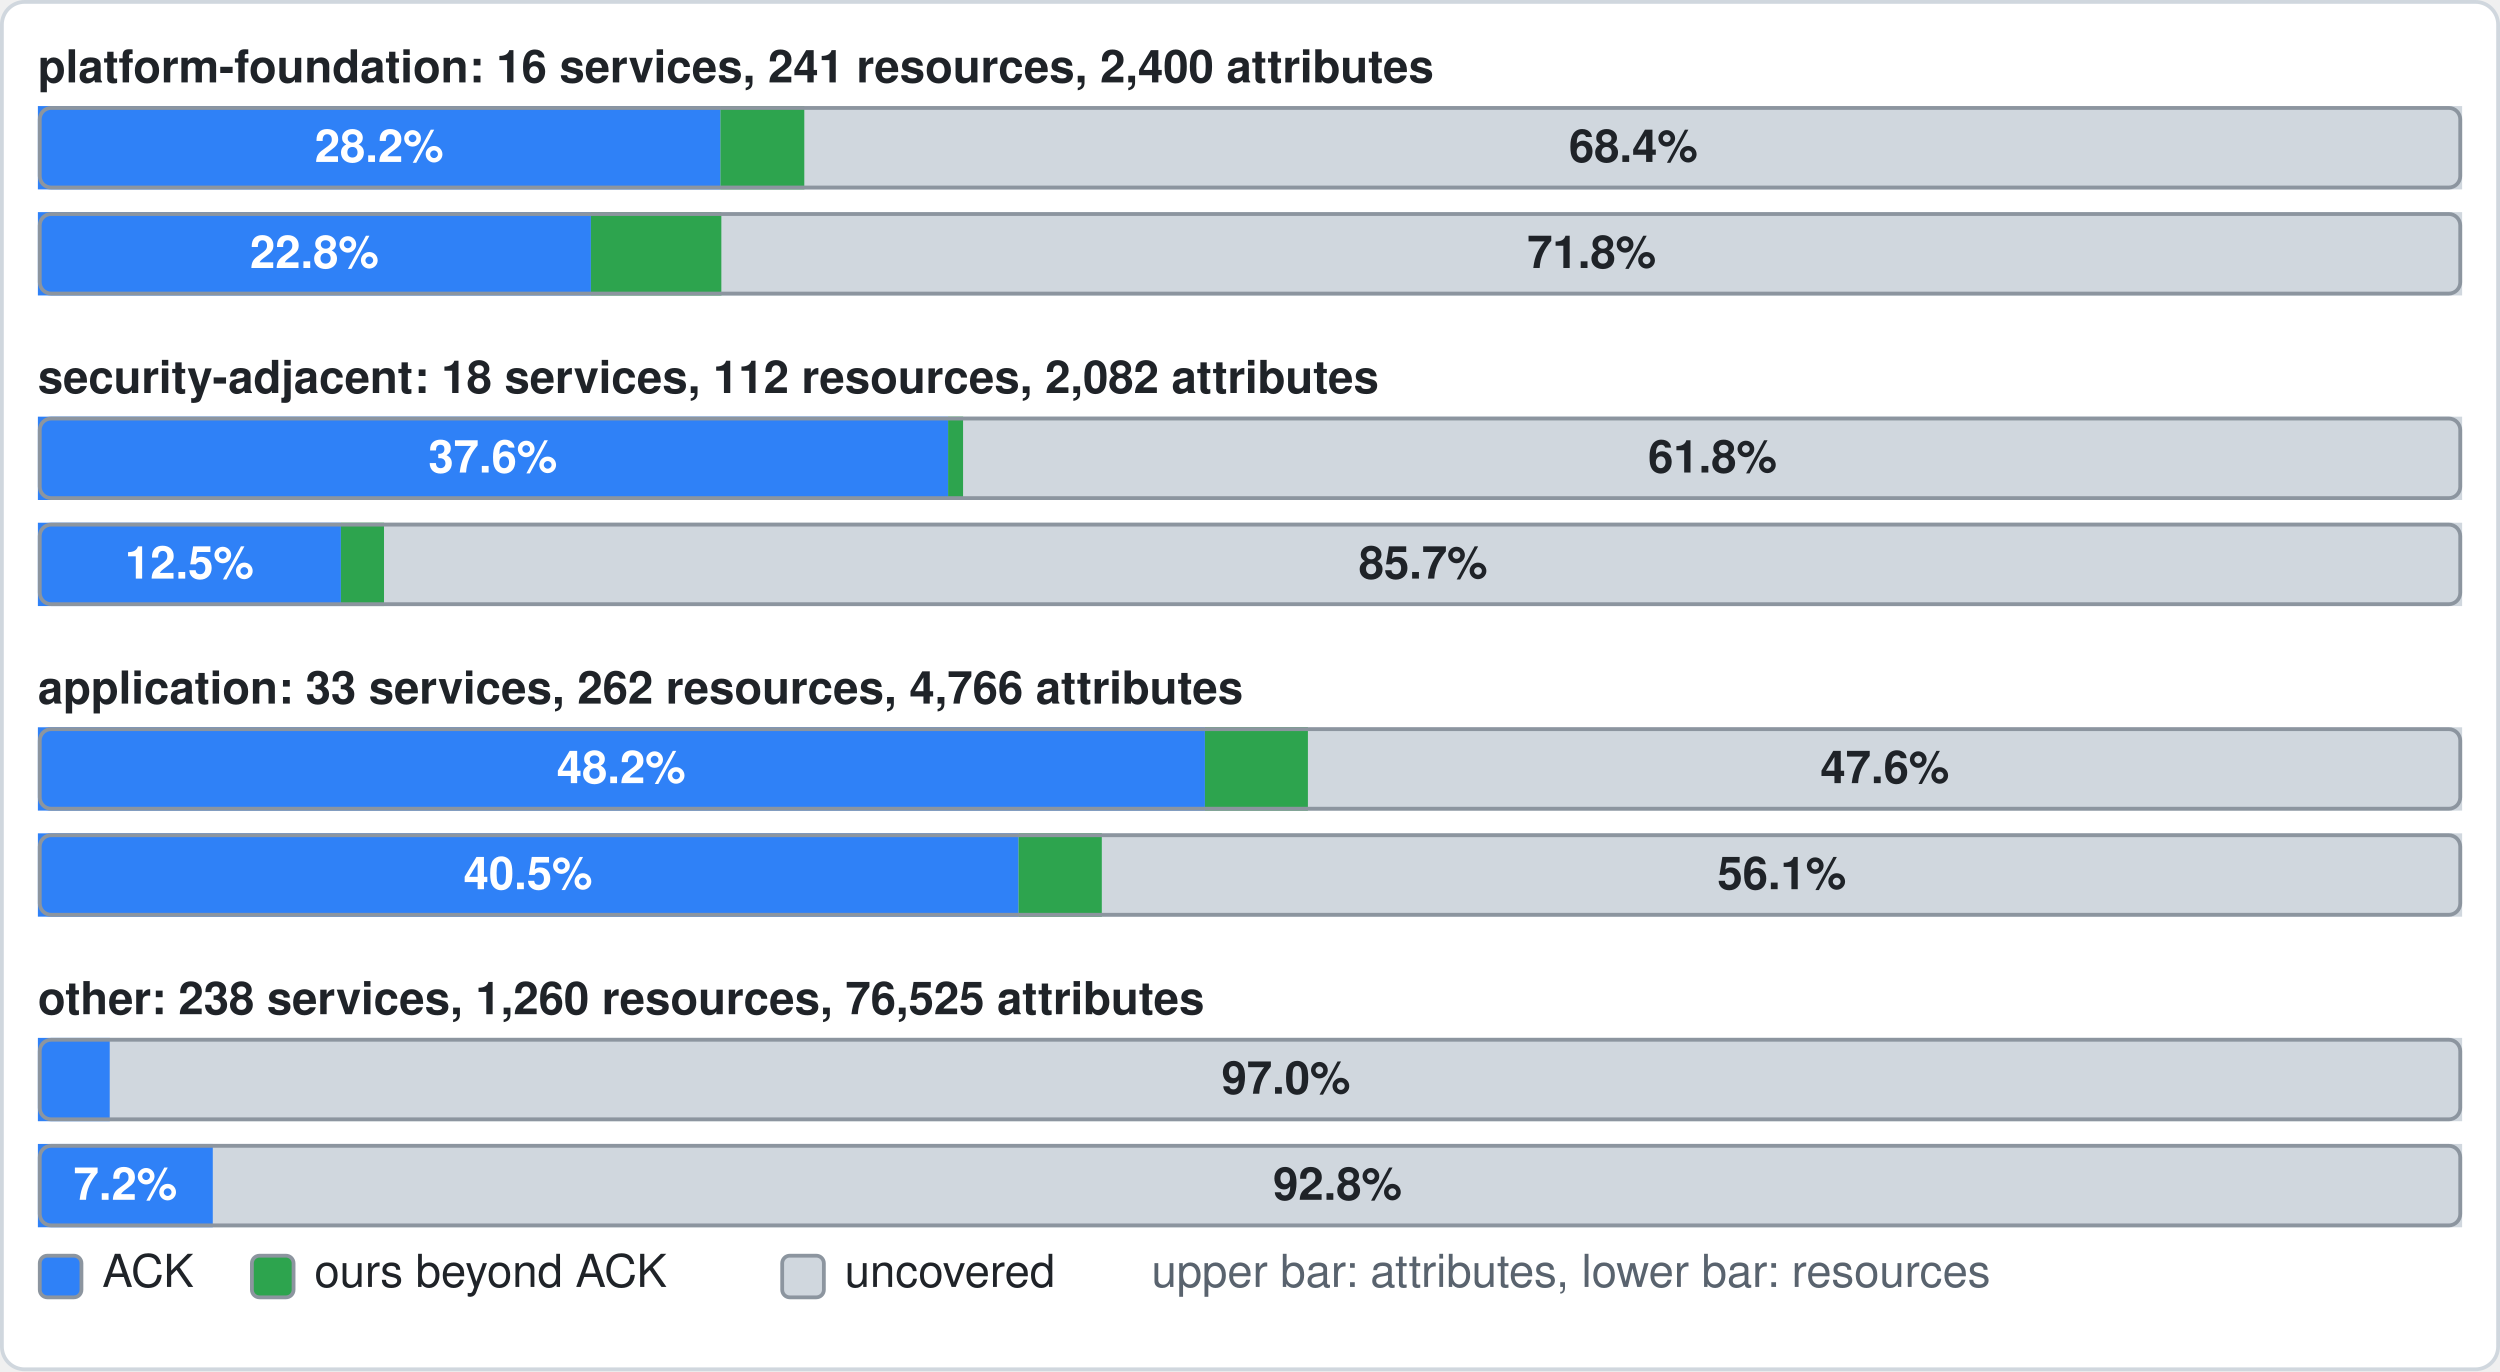
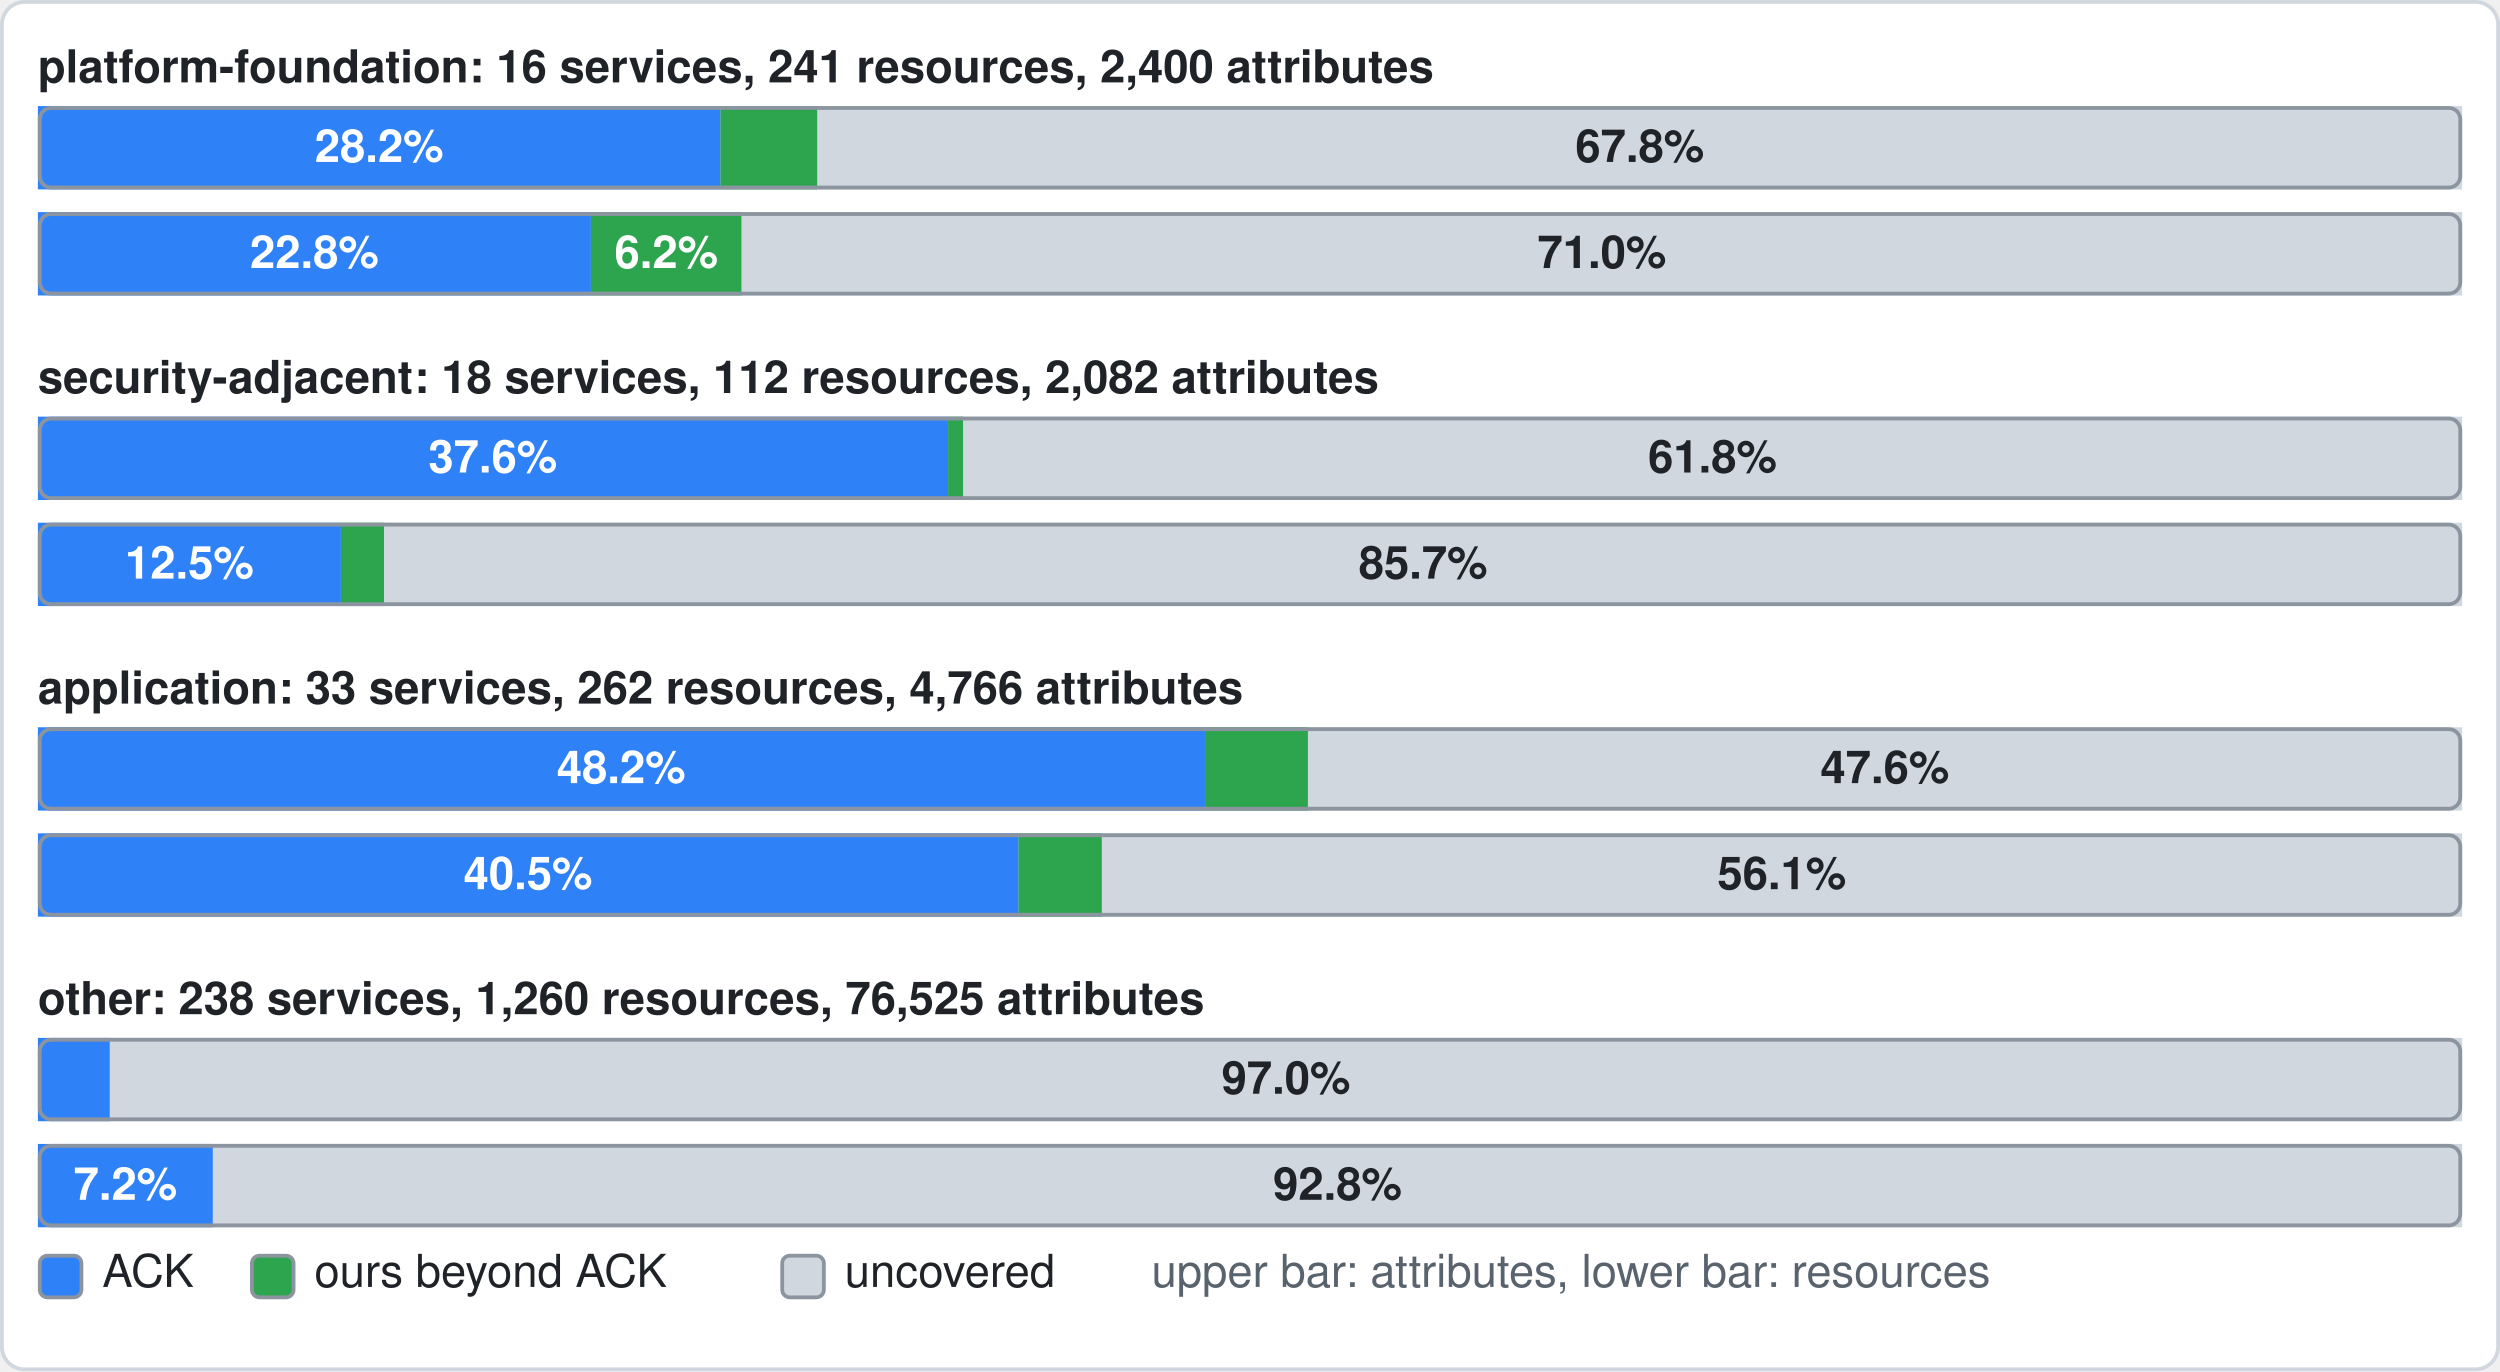
- <svg xmlns="http://www.w3.org/2000/svg" width="660" height="362" viewBox="0 0 660 362" role="img" aria-label="platform-foundation: attributes official 28.2%, ours beyond 3.5%, uncovered 68.4%; resources official 22.8%, ours beyond 5.4%, uncovered 71.8%. security-adjacent: attributes official 37.6%, ours beyond 0.6%, uncovered 61.8%; resources official 12.5%, ours beyond 1.8%, uncovered 85.7%. application: attributes official 48.2%, ours beyond 4.2%, uncovered 47.6%; resources official 40.5%, ours beyond 3.4%, uncovered 56.1%. other: attributes official 3.0%, ours beyond 0.0%, uncovered 97.0%; resources official 7.2%, ours beyond 0.0%, uncovered 92.8%">
+ <svg xmlns="http://www.w3.org/2000/svg" width="660" height="362" viewBox="0 0 660 362" role="img" aria-label="platform-foundation: attributes official 28.2%, ours beyond 4.0%, uncovered 67.8%; resources official 22.8%, ours beyond 6.2%, uncovered 71.0%. security-adjacent: attributes official 37.6%, ours beyond 0.6%, uncovered 61.8%; resources official 12.5%, ours beyond 1.8%, uncovered 85.7%. application: attributes official 48.2%, ours beyond 4.2%, uncovered 47.6%; resources official 40.5%, ours beyond 3.4%, uncovered 56.1%. other: attributes official 3.0%, ours beyond 0.0%, uncovered 97.0%; resources official 7.2%, ours beyond 0.0%, uncovered 92.8%">
  <rect x="0.5" y="0.5" width="659" height="361" rx="6" fill="#ffffff" stroke="#d0d7de" />
  <text x="10" y="19" font-family="-apple-system,BlinkMacSystemFont,'Segoe UI',Helvetica,Arial,sans-serif" font-size="12" font-weight="600" fill="#1f2328" dominant-baseline="central">platform-foundation: 16 services, 241 resources, 2,400 attributes</text>
  <rect x="10" y="28" width="640" height="22" rx="3" fill="#d0d7de" />
  <rect x="10" y="28" width="180.2" height="22" fill="#2f81f7" />
  <text x="100.1" y="40" font-family="-apple-system,BlinkMacSystemFont,'Segoe UI',Helvetica,Arial,sans-serif" font-size="12" font-weight="600" fill="#ffffff" text-anchor="middle" dominant-baseline="central">28.2%</text>
-   <rect x="190.2" y="28" width="22.2" height="22" fill="#2da44e" />
-   <rect x="212.4" y="28" width="437.6" height="22" fill="#d0d7de" />
-   <text x="431.2" y="40" font-family="-apple-system,BlinkMacSystemFont,'Segoe UI',Helvetica,Arial,sans-serif" font-size="12" font-weight="600" fill="#1f2328" text-anchor="middle" dominant-baseline="central">68.4%</text>
+   <rect x="190.2" y="28" width="25.6" height="22" fill="#2da44e" />
+   <rect x="215.8" y="28" width="434.2" height="22" fill="#d0d7de" />
+   <text x="432.9" y="40" font-family="-apple-system,BlinkMacSystemFont,'Segoe UI',Helvetica,Arial,sans-serif" font-size="12" font-weight="600" fill="#1f2328" text-anchor="middle" dominant-baseline="central">67.8%</text>
  <rect x="10.5" y="28.5" width="639" height="21" rx="3" fill="none" stroke="#8c959f" />
  <rect x="10" y="56" width="640" height="22" rx="3" fill="#d0d7de" />
  <rect x="10" y="56" width="146" height="22" fill="#2f81f7" />
  <text x="83" y="68" font-family="-apple-system,BlinkMacSystemFont,'Segoe UI',Helvetica,Arial,sans-serif" font-size="12" font-weight="600" fill="#ffffff" text-anchor="middle" dominant-baseline="central">22.8%</text>
-   <rect x="156" y="56" width="34.5" height="22" fill="#2da44e" />
-   <rect x="190.5" y="56" width="459.5" height="22" fill="#d0d7de" />
-   <text x="420.2" y="68" font-family="-apple-system,BlinkMacSystemFont,'Segoe UI',Helvetica,Arial,sans-serif" font-size="12" font-weight="600" fill="#1f2328" text-anchor="middle" dominant-baseline="central">71.8%</text>
+   <rect x="156" y="56" width="39.8" height="22" fill="#2da44e" />
+   <text x="175.9" y="68" font-family="-apple-system,BlinkMacSystemFont,'Segoe UI',Helvetica,Arial,sans-serif" font-size="12" font-weight="600" fill="#ffffff" text-anchor="middle" dominant-baseline="central">6.2%</text>
+   <rect x="195.8" y="56" width="454.2" height="22" fill="#d0d7de" />
+   <text x="422.9" y="68" font-family="-apple-system,BlinkMacSystemFont,'Segoe UI',Helvetica,Arial,sans-serif" font-size="12" font-weight="600" fill="#1f2328" text-anchor="middle" dominant-baseline="central">71.0%</text>
  <rect x="10.5" y="56.5" width="639" height="21" rx="3" fill="none" stroke="#8c959f" />
  <text x="10" y="101" font-family="-apple-system,BlinkMacSystemFont,'Segoe UI',Helvetica,Arial,sans-serif" font-size="12" font-weight="600" fill="#1f2328" dominant-baseline="central">security-adjacent: 18 services, 112 resources, 2,082 attributes</text>
  <rect x="10" y="110" width="640" height="22" rx="3" fill="#d0d7de" />
  <rect x="10" y="110" width="240.3" height="22" fill="#2f81f7" />
  <text x="130.1" y="122" font-family="-apple-system,BlinkMacSystemFont,'Segoe UI',Helvetica,Arial,sans-serif" font-size="12" font-weight="600" fill="#ffffff" text-anchor="middle" dominant-baseline="central">37.6%</text>
  <rect x="250.3" y="110" width="4" height="22" fill="#2da44e" />
  <rect x="254.3" y="110" width="395.7" height="22" fill="#d0d7de" />
  <text x="452.1" y="122" font-family="-apple-system,BlinkMacSystemFont,'Segoe UI',Helvetica,Arial,sans-serif" font-size="12" font-weight="600" fill="#1f2328" text-anchor="middle" dominant-baseline="central">61.8%</text>
  <rect x="10.5" y="110.5" width="639" height="21" rx="3" fill="none" stroke="#8c959f" />
  <rect x="10" y="138" width="640" height="22" rx="3" fill="#d0d7de" />
  <rect x="10" y="138" width="80" height="22" fill="#2f81f7" />
  <text x="50" y="150" font-family="-apple-system,BlinkMacSystemFont,'Segoe UI',Helvetica,Arial,sans-serif" font-size="12" font-weight="600" fill="#ffffff" text-anchor="middle" dominant-baseline="central">12.5%</text>
  <rect x="90" y="138" width="11.4" height="22" fill="#2da44e" />
  <rect x="101.4" y="138" width="548.6" height="22" fill="#d0d7de" />
  <text x="375.7" y="150" font-family="-apple-system,BlinkMacSystemFont,'Segoe UI',Helvetica,Arial,sans-serif" font-size="12" font-weight="600" fill="#1f2328" text-anchor="middle" dominant-baseline="central">85.7%</text>
  <rect x="10.5" y="138.5" width="639" height="21" rx="3" fill="none" stroke="#8c959f" />
  <text x="10" y="183" font-family="-apple-system,BlinkMacSystemFont,'Segoe UI',Helvetica,Arial,sans-serif" font-size="12" font-weight="600" fill="#1f2328" dominant-baseline="central">application: 33 services, 262 resources, 4,766 attributes</text>
  <rect x="10" y="192" width="640" height="22" rx="3" fill="#d0d7de" />
  <rect x="10" y="192" width="308.1" height="22" fill="#2f81f7" />
  <text x="164" y="204" font-family="-apple-system,BlinkMacSystemFont,'Segoe UI',Helvetica,Arial,sans-serif" font-size="12" font-weight="600" fill="#ffffff" text-anchor="middle" dominant-baseline="central">48.2%</text>
  <rect x="318.1" y="192" width="27.2" height="22" fill="#2da44e" />
  <rect x="345.3" y="192" width="304.7" height="22" fill="#d0d7de" />
  <text x="497.6" y="204" font-family="-apple-system,BlinkMacSystemFont,'Segoe UI',Helvetica,Arial,sans-serif" font-size="12" font-weight="600" fill="#1f2328" text-anchor="middle" dominant-baseline="central">47.6%</text>
  <rect x="10.5" y="192.5" width="639" height="21" rx="3" fill="none" stroke="#8c959f" />
  <rect x="10" y="220" width="640" height="22" rx="3" fill="#d0d7de" />
  <rect x="10" y="220" width="258.9" height="22" fill="#2f81f7" />
  <text x="139.4" y="232" font-family="-apple-system,BlinkMacSystemFont,'Segoe UI',Helvetica,Arial,sans-serif" font-size="12" font-weight="600" fill="#ffffff" text-anchor="middle" dominant-baseline="central">40.5%</text>
  <rect x="268.9" y="220" width="22" height="22" fill="#2da44e" />
  <rect x="290.9" y="220" width="359.1" height="22" fill="#d0d7de" />
  <text x="470.4" y="232" font-family="-apple-system,BlinkMacSystemFont,'Segoe UI',Helvetica,Arial,sans-serif" font-size="12" font-weight="600" fill="#1f2328" text-anchor="middle" dominant-baseline="central">56.1%</text>
  <rect x="10.5" y="220.5" width="639" height="21" rx="3" fill="none" stroke="#8c959f" />
  <text x="10" y="265" font-family="-apple-system,BlinkMacSystemFont,'Segoe UI',Helvetica,Arial,sans-serif" font-size="12" font-weight="600" fill="#1f2328" dominant-baseline="central">other: 238 services, 1,260 resources, 76,525 attributes</text>
  <rect x="10" y="274" width="640" height="22" rx="3" fill="#d0d7de" />
  <rect x="10" y="274" width="19" height="22" fill="#2f81f7" />
  <rect x="29" y="274" width="621" height="22" fill="#d0d7de" />
  <text x="339.5" y="286" font-family="-apple-system,BlinkMacSystemFont,'Segoe UI',Helvetica,Arial,sans-serif" font-size="12" font-weight="600" fill="#1f2328" text-anchor="middle" dominant-baseline="central">97.0%</text>
  <rect x="10.5" y="274.5" width="639" height="21" rx="3" fill="none" stroke="#8c959f" />
  <rect x="10" y="302" width="640" height="22" rx="3" fill="#d0d7de" />
  <rect x="10" y="302" width="46.2" height="22" fill="#2f81f7" />
  <text x="33.1" y="314" font-family="-apple-system,BlinkMacSystemFont,'Segoe UI',Helvetica,Arial,sans-serif" font-size="12" font-weight="600" fill="#ffffff" text-anchor="middle" dominant-baseline="central">7.2%</text>
  <rect x="56.2" y="302" width="593.8" height="22" fill="#d0d7de" />
  <text x="353.1" y="314" font-family="-apple-system,BlinkMacSystemFont,'Segoe UI',Helvetica,Arial,sans-serif" font-size="12" font-weight="600" fill="#1f2328" text-anchor="middle" dominant-baseline="central">92.8%</text>
  <rect x="10.5" y="302.5" width="639" height="21" rx="3" fill="none" stroke="#8c959f" />
  <rect x="10.5" y="331.5" width="11" height="11" rx="2" fill="#2f81f7" stroke="#8c959f" />
  <text x="27" y="337" font-family="-apple-system,BlinkMacSystemFont,'Segoe UI',Helvetica,Arial,sans-serif" font-size="12" fill="#1f2328" dominant-baseline="central">ACK</text>
  <rect x="66.5" y="331.5" width="11" height="11" rx="2" fill="#2da44e" stroke="#8c959f" />
  <text x="83" y="337" font-family="-apple-system,BlinkMacSystemFont,'Segoe UI',Helvetica,Arial,sans-serif" font-size="12" fill="#1f2328" dominant-baseline="central">ours beyond ACK</text>
  <rect x="206.5" y="331.5" width="11" height="11" rx="2" fill="#d0d7de" stroke="#8c959f" />
  <text x="223" y="337" font-family="-apple-system,BlinkMacSystemFont,'Segoe UI',Helvetica,Arial,sans-serif" font-size="12" fill="#1f2328" dominant-baseline="central">uncovered</text>
  <text x="304" y="337" font-family="-apple-system,BlinkMacSystemFont,'Segoe UI',Helvetica,Arial,sans-serif" font-size="12" fill="#59636e" dominant-baseline="central">upper bar: attributes, lower bar: resources</text>
</svg>
